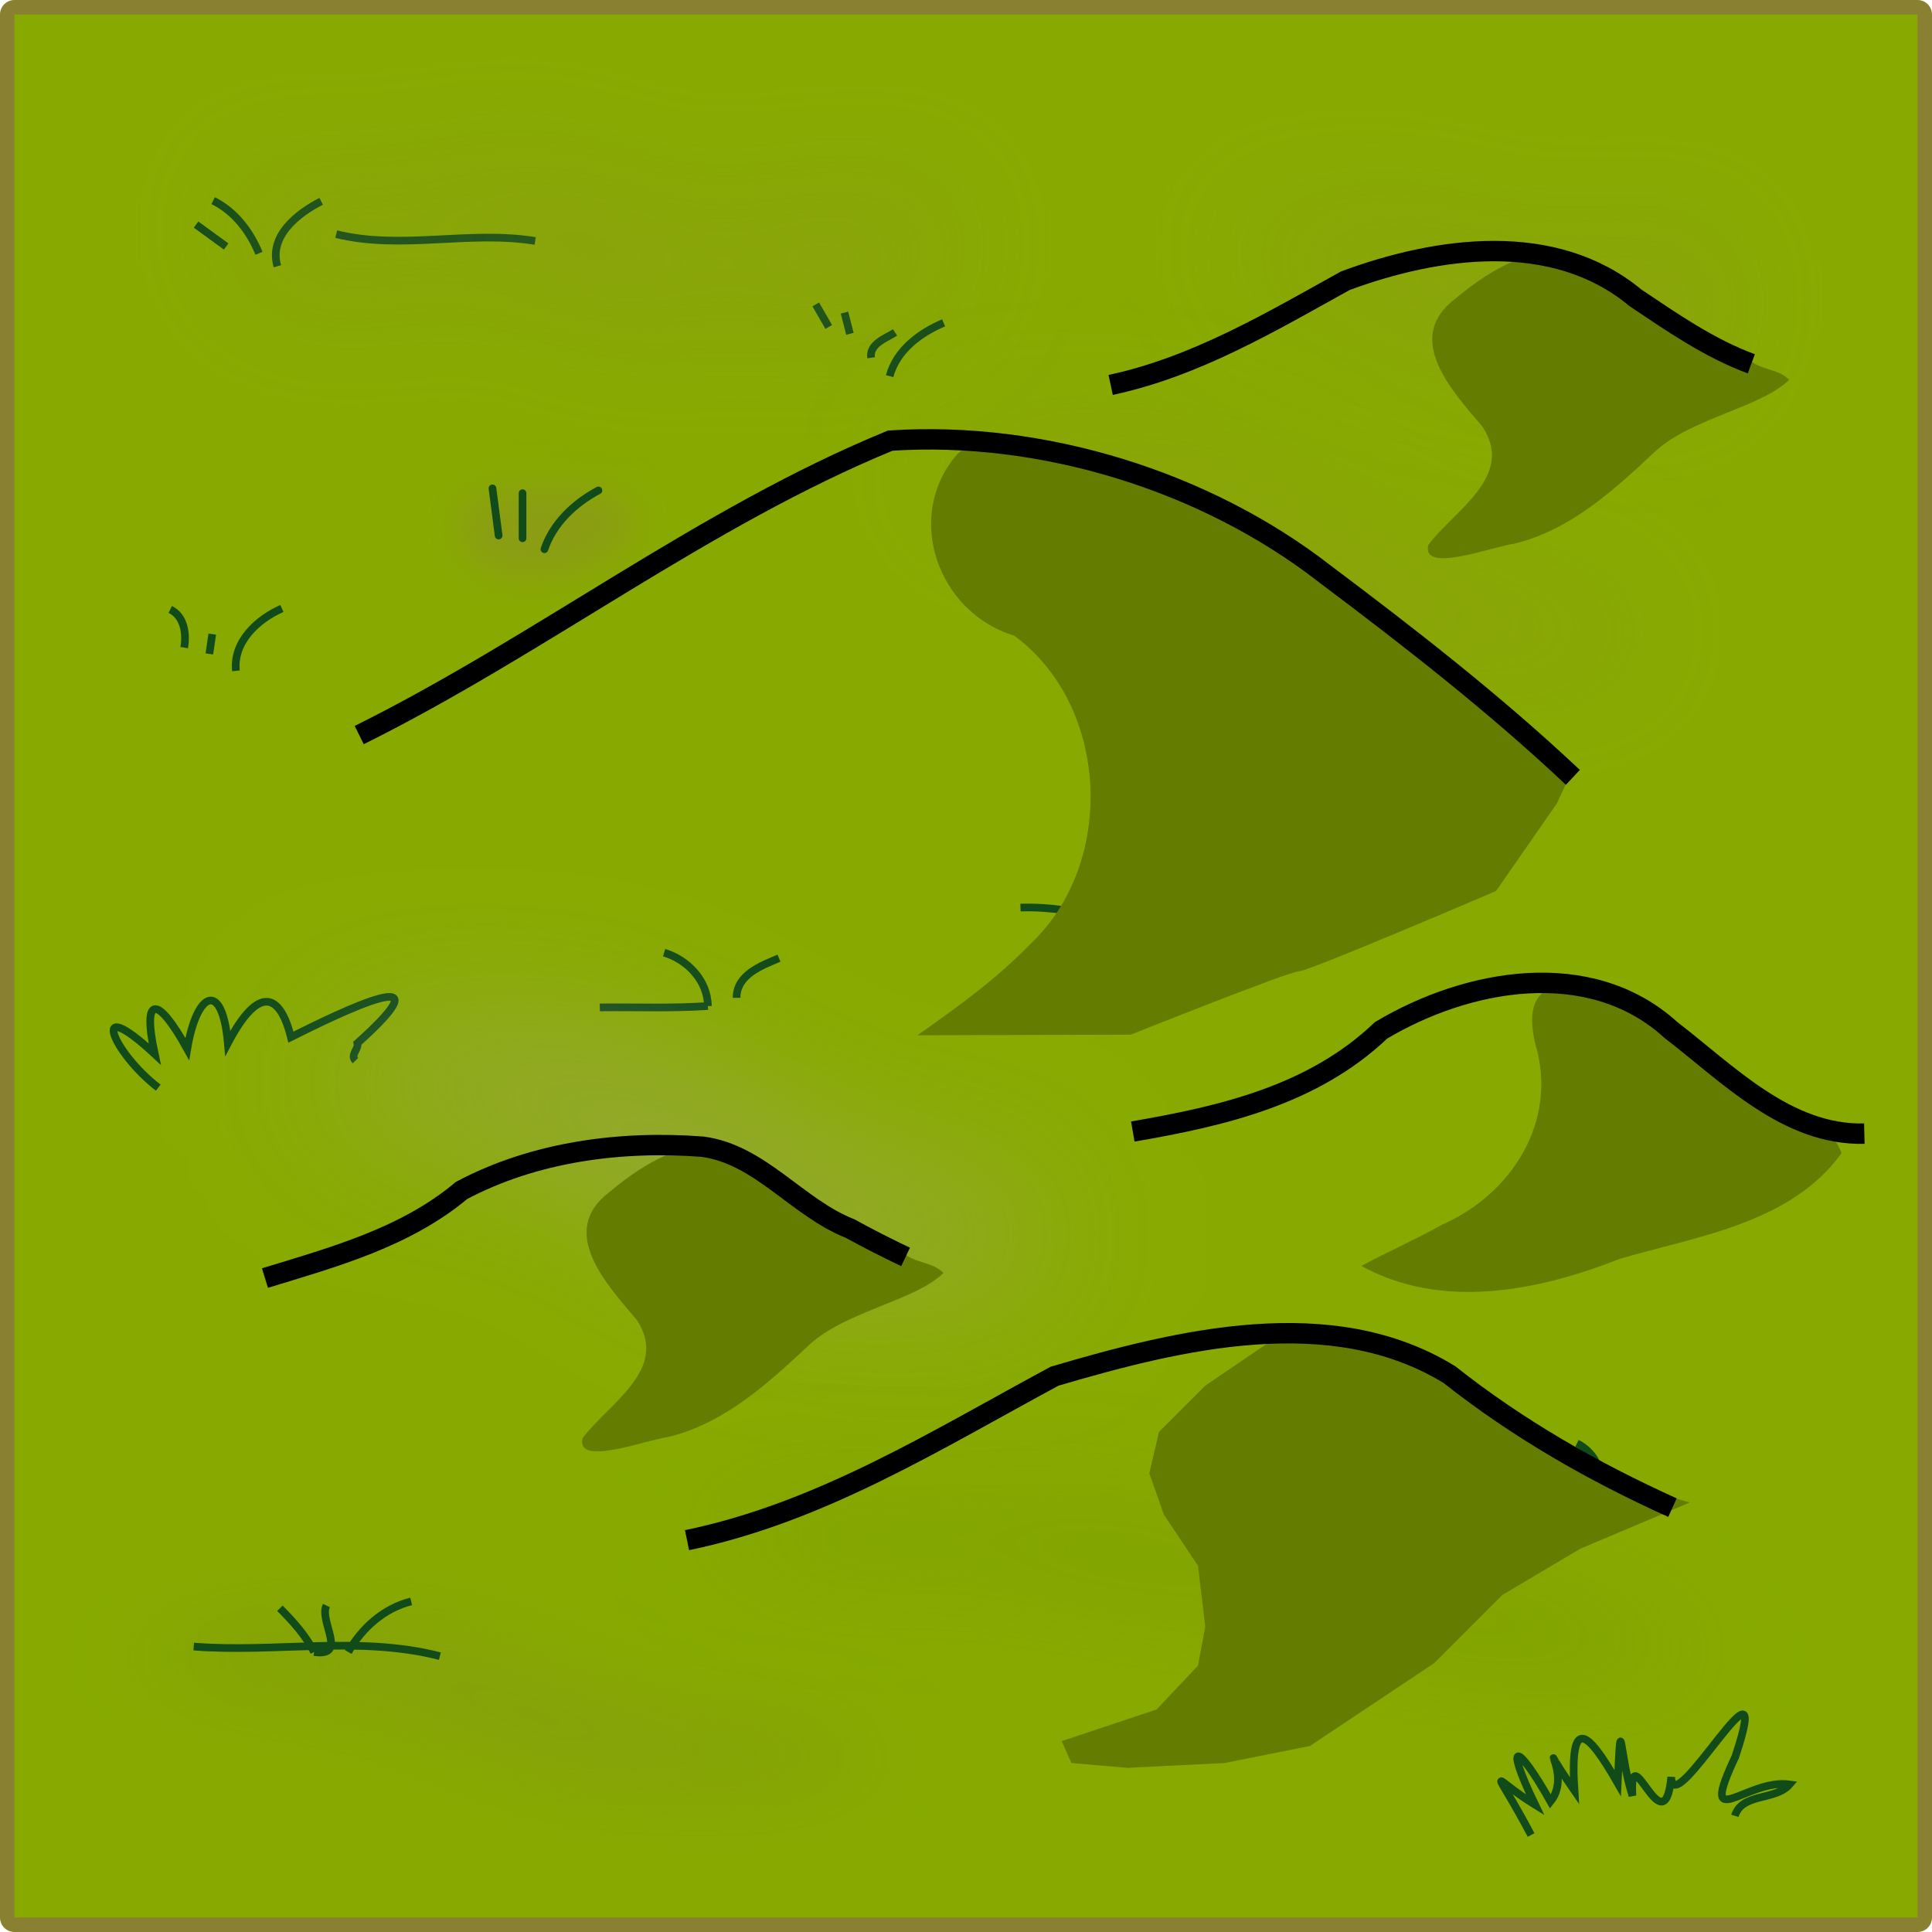
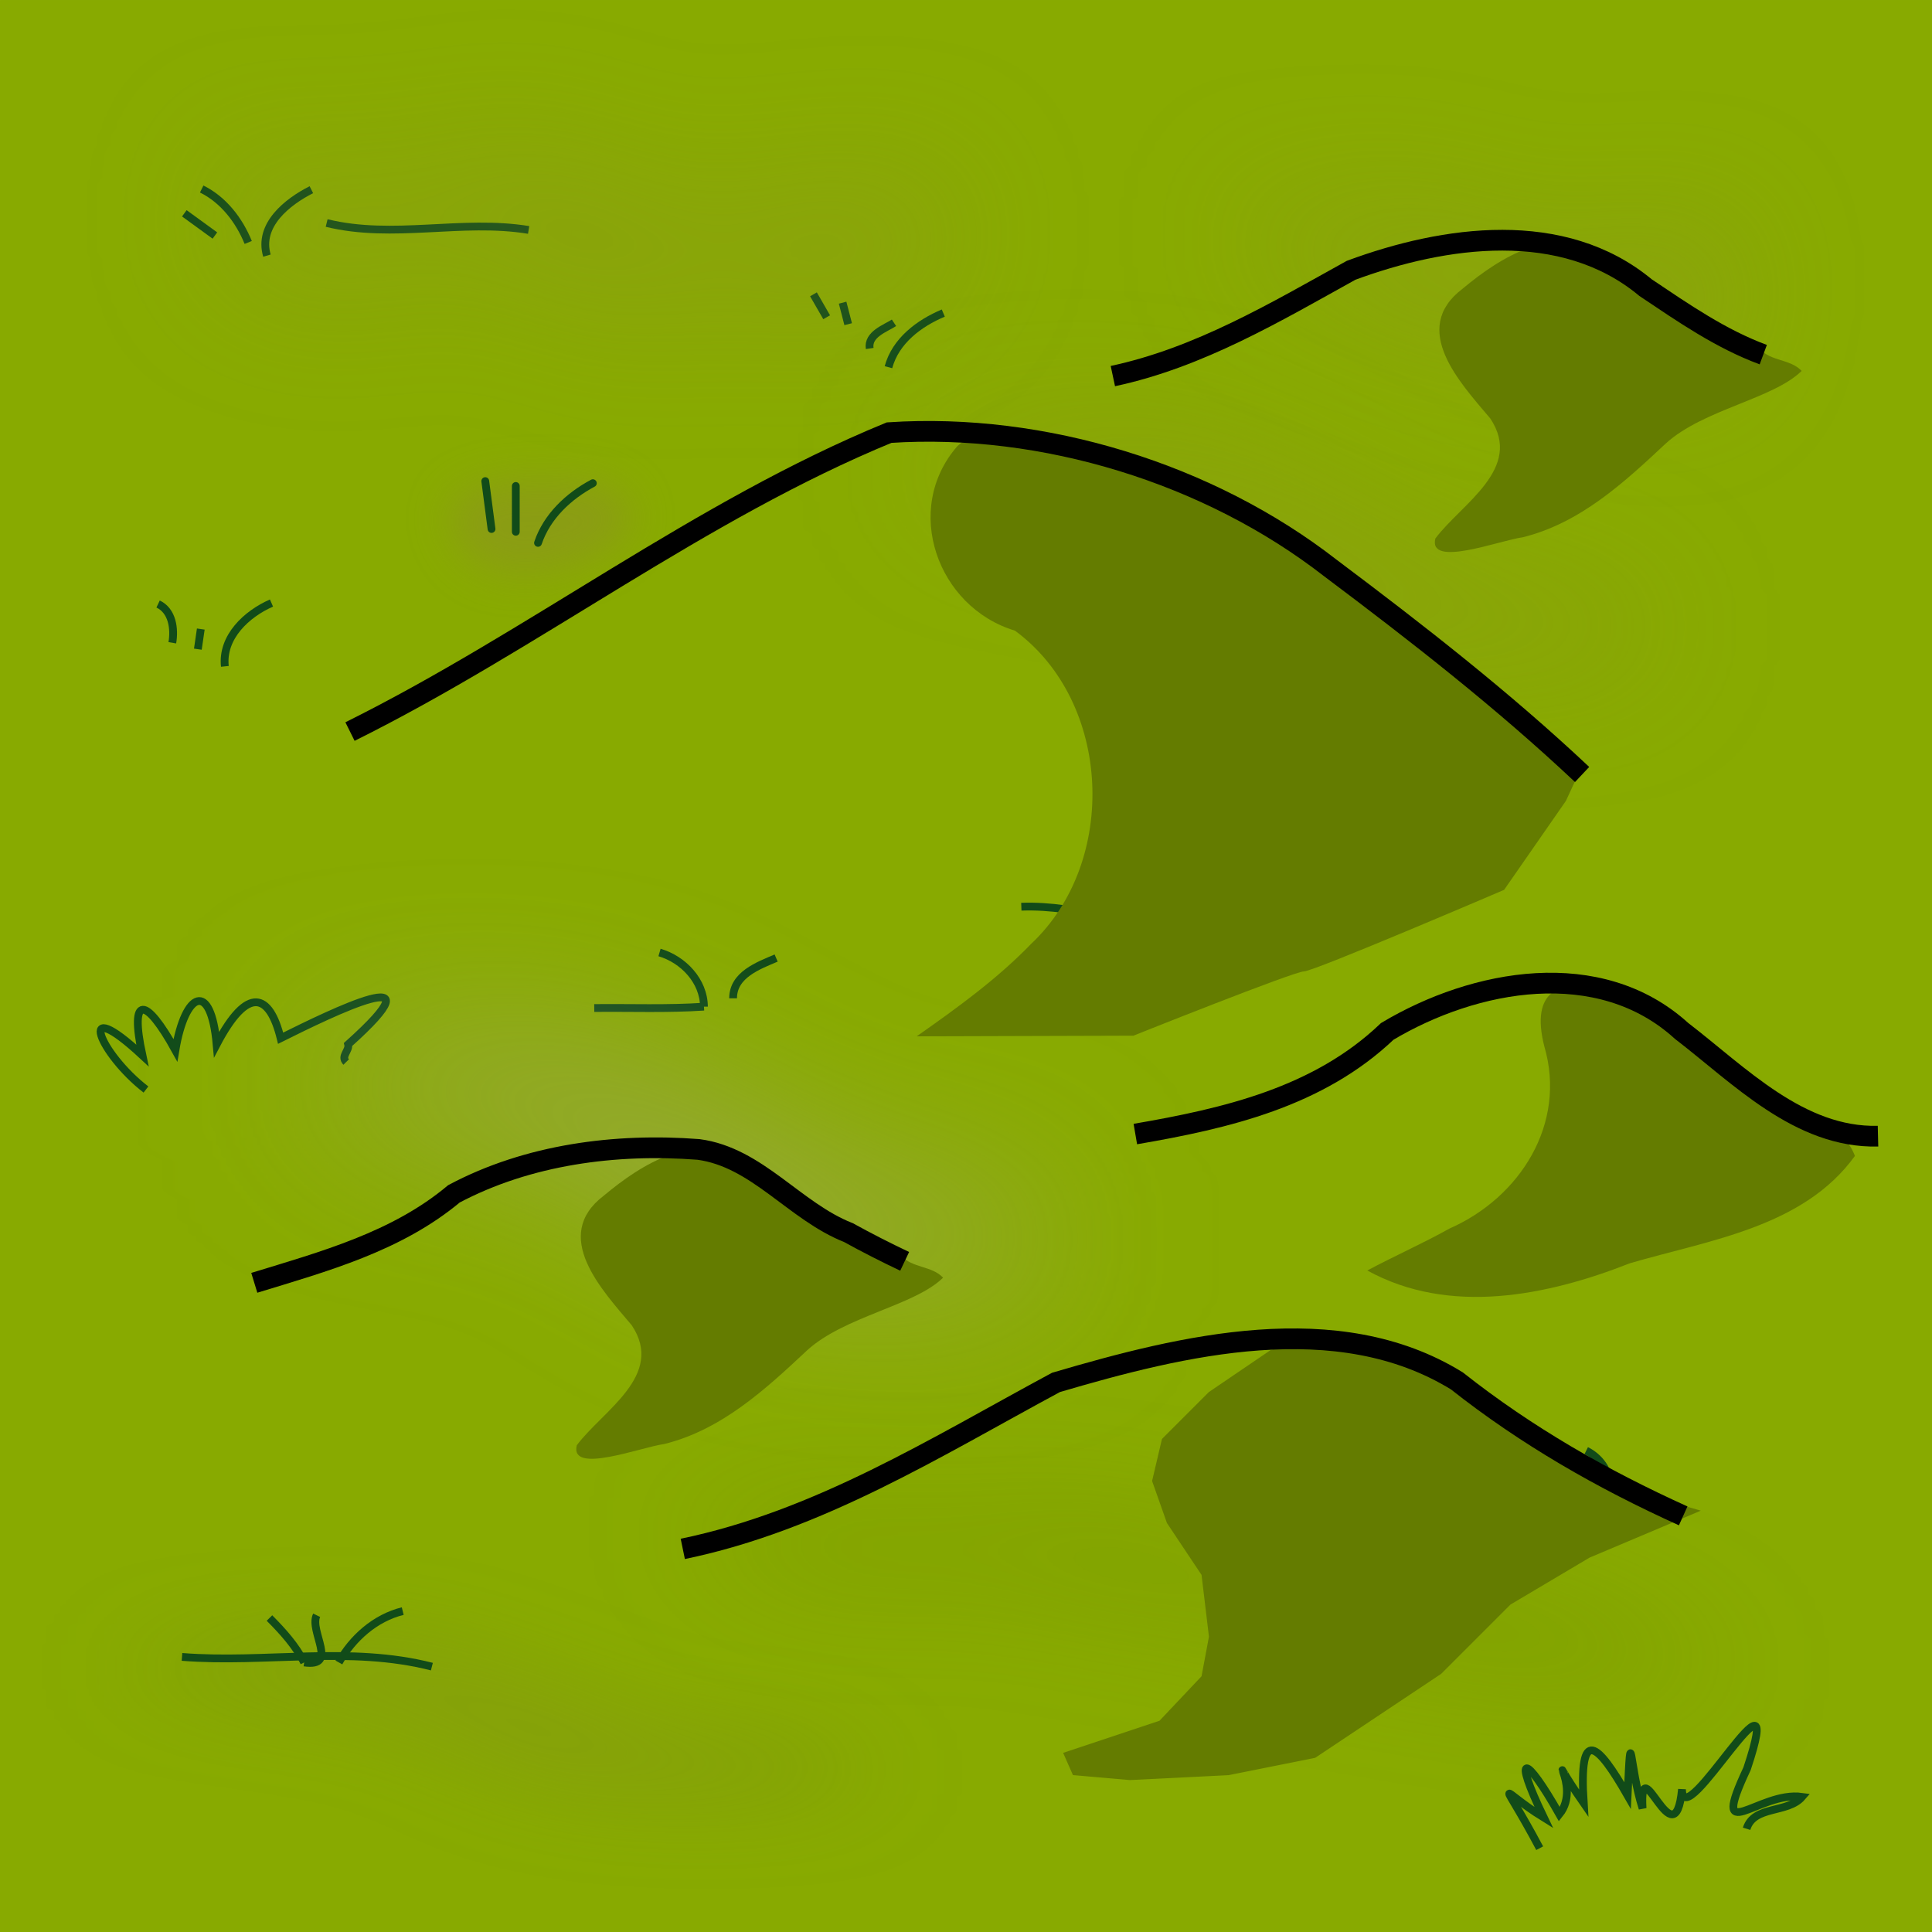
- <svg xmlns="http://www.w3.org/2000/svg" width="252.277" height="252.277" viewBox="0 0 66.748 66.748" version="1.1" id="svg834">
+ <svg xmlns="http://www.w3.org/2000/svg" width="248.498" height="248.498" viewBox="0 0 65.748 65.748" version="1.1" id="svg834">
  <defs id="defs828">
-     <filter height="2.11" y="-0.555" width="1.462" x="-0.231" id="filter2129" style="color-interpolation-filters:sRGB">
+     <filter height="2.064" y="-0.532" width="1.542" x="-0.271" id="filter2129" style="color-interpolation-filters:sRGB">
      <feGaussianBlur id="feGaussianBlur2131" stdDeviation="0.708" />
    </filter>
    <filter height="2.529" y="-0.765" width="1.437" x="-0.218" id="filter2593" style="color-interpolation-filters:sRGB">
      <feGaussianBlur id="feGaussianBlur2595" stdDeviation="2.361" />
    </filter>
    <filter height="2.483" y="-0.741" width="1.45" x="-0.225" id="filter2597" style="color-interpolation-filters:sRGB">
      <feGaussianBlur id="feGaussianBlur2599" stdDeviation="2.361" />
    </filter>
    <filter height="3.393" y="-1.197" width="1.395" x="-0.197" id="filter2601" style="color-interpolation-filters:sRGB">
      <feGaussianBlur id="feGaussianBlur2603" stdDeviation="2.361" />
    </filter>
    <filter height="3.142" y="-1.071" width="1.533" x="-0.267" id="filter2613" style="color-interpolation-filters:sRGB">
      <feGaussianBlur id="feGaussianBlur2615" stdDeviation="2.361" />
    </filter>
    <filter height="2.514" y="-0.757" width="1.399" x="-0.199" id="filter3900" style="color-interpolation-filters:sRGB">
      <feGaussianBlur id="feGaussianBlur3902" stdDeviation="2.834" />
    </filter>
    <filter height="2.759" y="-0.88" width="1.533" x="-0.267" id="filter3976" style="color-interpolation-filters:sRGB">
      <feGaussianBlur id="feGaussianBlur3978" stdDeviation="2.801" />
    </filter>
  </defs>
-   <g id="layer1" transform="translate(209.9538,-109.5544)">
+   <g id="layer1" transform="translate(209.4538,-110.0544)">
    <g transform="translate(-277.9567,13.87063)" id="layer1-9">
-       <rect ry="0" y="96.184" x="68.503" height="65.748" width="65.748" id="rect826" style="opacity:1;fill:#88aa00;fill-opacity:1;stroke:#898032;stroke-width:1;stroke-linecap:round;stroke-linejoin:round;stroke-miterlimit:4;stroke-dasharray:none;stroke-opacity:1;paint-order:stroke fill markers" />
+       <rect ry="0" y="96.184" x="68.503" height="65.748" width="65.748" id="rect826" style="opacity:1;fill:#88aa00;fill-opacity:1;stroke:none;stroke-width:1;stroke-linecap:round;stroke-linejoin:round;stroke-miterlimit:4;stroke-dasharray:none;stroke-opacity:1;paint-order:stroke fill markers" />
      <path id="path828" d="m 99.597,111.697 c 4.283,-0.633 9.108,-1.291 12.887,1.352 3.268,1.598 6.67,4.037 10.506,3.212 2.735,0.051 1.559,3.574 -0.7,2.188 -4.292,0.388 -9.026,-0.2 -12.273,-3.288 -3.06,-2.222 -8.224,-1.045 -10.651,-3.29 l 0.232,-0.174 z" style="opacity:0.337;fill:#8d8a2f;fill-opacity:1;stroke:none;stroke-width:0.265px;stroke-linecap:butt;stroke-linejoin:miter;stroke-opacity:1;filter:url(#filter2597)" />
      <path id="path1093" d="m 84.383,115.052 c 1.698,1.864 8.066,-0.692 4.691,-2.384 -1.533,-0.223 -7.129,-0.652 -4.691,2.384 z" style="opacity:0.427;fill:#8e8b2e;fill-opacity:1;stroke:none;stroke-width:0.265px;stroke-linecap:butt;stroke-linejoin:miter;stroke-opacity:1;filter:url(#filter2129)" />
      <path id="path1078" d="m 85.017,112.556 c 0.071,0.543 0.142,1.087 0.213,1.63" style="fill:none;fill-opacity:1;stroke:#114b19;stroke-width:0.265;stroke-linecap:round;stroke-linejoin:miter;stroke-miterlimit:4;stroke-dasharray:none;stroke-opacity:1" />
      <path id="path1080" d="m 86.056,112.722 c 0,0.52 0,1.039 0,1.559" style="fill:none;fill-opacity:1;stroke:#114b19;stroke-width:0.265;stroke-linecap:round;stroke-linejoin:miter;stroke-miterlimit:4;stroke-dasharray:none;stroke-opacity:1" />
      <path id="path1082" d="m 86.812,114.659 c 0.304,-0.902 1.043,-1.593 1.866,-2.032" style="fill:none;fill-opacity:1;stroke:#114b19;stroke-width:0.265;stroke-linecap:round;stroke-linejoin:miter;stroke-miterlimit:4;stroke-dasharray:none;stroke-opacity:1" />
      <path transform="matrix(0.9063631,0,0,0.6488001,11.57936,54.99994)" style="opacity:0.337;fill:#8d8a2f;fill-opacity:1;stroke:#114b19;stroke-width:0.265px;stroke-linecap:butt;stroke-linejoin:miter;stroke-opacity:1;filter:url(#filter2593)" d="m 68.861,150.451 c 3.967,-0.394 8.326,-1.494 11.908,0.918 3.416,1.207 6.242,4.15 10.093,3.708 2.604,-0.453 5.955,2.56 1.505,2.003 -4.421,0.363 -9.091,0.545 -12.482,-2.918 -3.277,-1.793 -7.029,-1.993 -10.576,-2.76 -0.518,0.168 -1.072,-0.753 -0.448,-0.952 z" id="path1769" />
      <path id="path1675" d="m 103.26,127.04 c 3.96,-0.142 7.799,3.009 11.721,1.114 0.346,-0.108 0.692,-0.216 1.041,-0.312" style="fill:none;stroke:#114b19;stroke-width:0.265;stroke-linecap:butt;stroke-linejoin:miter;stroke-miterlimit:4;stroke-dasharray:none;stroke-opacity:1" />
      <path id="path1689" d="m 74.696,152.57 c 2.831,0.223 5.715,-0.385 8.504,0.331" style="fill:none;stroke:#114b19;stroke-width:0.265;stroke-linecap:butt;stroke-linejoin:miter;stroke-miterlimit:4;stroke-dasharray:none;stroke-opacity:1" />
      <path id="path1691" d="m 77.673,151.247 c 0.451,0.454 0.89,0.936 1.181,1.512" style="fill:none;stroke:#114b19;stroke-width:0.265;stroke-linecap:butt;stroke-linejoin:miter;stroke-miterlimit:4;stroke-dasharray:none;stroke-opacity:1" />
      <path id="path1693" d="m 79.279,151.153 c -0.263,0.539 0.763,1.778 -0.425,1.606" style="fill:none;stroke:#114b19;stroke-width:0.265;stroke-linecap:butt;stroke-linejoin:miter;stroke-miterlimit:4;stroke-dasharray:none;stroke-opacity:1" />
      <path id="path1695" d="m 80.035,152.759 c 0.465,-0.829 1.238,-1.517 2.173,-1.748" style="fill:none;stroke:#114b19;stroke-width:0.265;stroke-linecap:butt;stroke-linejoin:miter;stroke-miterlimit:4;stroke-dasharray:none;stroke-opacity:1" />
      <path id="path1703" d="m 90.947,128.598 c 0.806,0.236 1.507,0.969 1.512,1.843" style="fill:none;stroke:#114b19;stroke-width:0.265;stroke-linecap:butt;stroke-linejoin:miter;stroke-miterlimit:4;stroke-dasharray:none;stroke-opacity:1" />
      <path id="path1705" d="m 94.916,128.787 c -0.602,0.258 -1.466,0.567 -1.465,1.37" style="fill:none;stroke:#114b19;stroke-width:0.265;stroke-linecap:butt;stroke-linejoin:miter;stroke-miterlimit:4;stroke-dasharray:none;stroke-opacity:1" />
      <path id="path1707" d="m 88.726,130.488 c 1.244,-0.014 2.49,0.037 3.733,-0.047" style="fill:none;stroke:#114b19;stroke-width:0.265;stroke-linecap:butt;stroke-linejoin:miter;stroke-miterlimit:4;stroke-dasharray:none;stroke-opacity:1" />
      <path id="path1709" d="m 73.883,116.739 c 0.49,0.232 0.565,0.848 0.484,1.319" style="fill:none;stroke:#114b19;stroke-width:0.265;stroke-linecap:butt;stroke-linejoin:miter;stroke-miterlimit:4;stroke-dasharray:none;stroke-opacity:1" />
      <path id="path1711" d="m 75.336,117.591 c -0.033,0.228 -0.067,0.456 -0.1,0.685" style="fill:none;stroke:#114b19;stroke-width:0.265;stroke-linecap:butt;stroke-linejoin:miter;stroke-miterlimit:4;stroke-dasharray:none;stroke-opacity:1" />
      <path id="path1713" d="m 77.742,116.706 c -0.841,0.368 -1.694,1.152 -1.587,2.155" style="fill:none;stroke:#114b19;stroke-width:0.265;stroke-linecap:butt;stroke-linejoin:miter;stroke-miterlimit:4;stroke-dasharray:none;stroke-opacity:1" />
      <path id="path1723" d="m 121.764,145.965 c 0.106,0.178 0.529,0.89 0.635,1.069" style="fill:none;stroke:#114b19;stroke-width:0.265;stroke-linecap:butt;stroke-linejoin:miter;stroke-miterlimit:4;stroke-dasharray:none;stroke-opacity:1" />
      <path id="path1725" d="m 122.484,145.551 c 0.444,0.219 0.809,0.685 0.768,1.203" style="fill:none;stroke:#114b19;stroke-width:0.265;stroke-linecap:butt;stroke-linejoin:miter;stroke-miterlimit:4;stroke-dasharray:none;stroke-opacity:1" />
      <path id="path1739" d="m 110.399,120.915 c 0.107,0.146 0.53,0.737 0.635,0.885" style="fill:none;stroke:#114b19;stroke-width:0.265;stroke-linecap:butt;stroke-linejoin:miter;stroke-miterlimit:4;stroke-dasharray:none;stroke-opacity:1" />
      <path id="path1741" d="m 111.769,120.815 c 0.342,0.258 0.441,0.722 0.484,1.119" style="fill:none;stroke:#114b19;stroke-width:0.265;stroke-linecap:butt;stroke-linejoin:miter;stroke-miterlimit:4;stroke-dasharray:none;stroke-opacity:1" />
      <path id="path1743" d="m 114.876,120.381 c -0.845,0.325 -1.652,0.978 -1.854,1.904" style="fill:none;stroke:#114b19;stroke-width:0.265;stroke-linecap:butt;stroke-linejoin:miter;stroke-miterlimit:4;stroke-dasharray:none;stroke-opacity:1" />
      <path id="path1751" d="m 96.186,106.2 c 0.076,0.131 0.375,0.651 0.449,0.78" style="fill:none;stroke:#114b19;stroke-width:0.265;stroke-linecap:butt;stroke-linejoin:miter;stroke-miterlimit:4;stroke-dasharray:none;stroke-opacity:1" />
      <path id="path1753" d="m 97.178,106.484 c 0.032,0.122 0.158,0.61 0.189,0.732" style="fill:none;stroke:#114b19;stroke-width:0.265;stroke-linecap:butt;stroke-linejoin:miter;stroke-miterlimit:4;stroke-dasharray:none;stroke-opacity:1" />
      <path id="path1755" d="m 98.926,107.169 c -0.291,0.191 -0.9,0.388 -0.827,0.874" style="fill:none;stroke:#114b19;stroke-width:0.265;stroke-linecap:butt;stroke-linejoin:miter;stroke-miterlimit:4;stroke-dasharray:none;stroke-opacity:1" />
      <path id="path1757" d="m 100.604,106.838 c -0.817,0.343 -1.625,0.943 -1.866,1.842" style="fill:none;stroke:#114b19;stroke-width:0.265;stroke-linecap:butt;stroke-linejoin:miter;stroke-miterlimit:4;stroke-dasharray:none;stroke-opacity:1" />
      <path id="path1759" d="m 74.776,103.443 c 0.174,0.126 0.867,0.63 1.04,0.756" style="fill:none;stroke:#114b19;stroke-width:0.265;stroke-linecap:butt;stroke-linejoin:miter;stroke-miterlimit:4;stroke-dasharray:none;stroke-opacity:1" />
      <path id="path1761" d="m 75.367,102.616 c 0.744,0.368 1.275,1.064 1.583,1.819" style="fill:none;stroke:#114b19;stroke-width:0.265;stroke-linecap:butt;stroke-linejoin:miter;stroke-miterlimit:4;stroke-dasharray:none;stroke-opacity:1" />
      <path id="path1763" d="m 79.099,102.639 c -0.813,0.413 -1.818,1.2 -1.512,2.244" style="fill:none;stroke:#114b19;stroke-width:0.265;stroke-linecap:butt;stroke-linejoin:miter;stroke-miterlimit:4;stroke-dasharray:none;stroke-opacity:1" />
      <path id="path1765" d="m 79.619,103.773 c 2.261,0.556 4.597,-0.138 6.874,0.236" style="fill:none;stroke:#114b19;stroke-width:0.265;stroke-linecap:butt;stroke-linejoin:miter;stroke-miterlimit:4;stroke-dasharray:none;stroke-opacity:1" />
      <path id="path2355" d="m 128.228,155.637 -3.307,-1.701 c 0,0 -4.252,-1.323 -4.819,-1.134 -0.567,0.189 -6.048,-0.85 -6.426,-0.85 -0.378,0 -4.063,-1.89 -4.441,-1.89 -0.378,0 -3.591,-0.661 -3.969,-0.472 -0.378,0.189 -6.237,0.378 -6.237,0.378 l -4.252,-1.323 v 1.512 l 1.89,1.89 c 0,0 1.89,0.095 2.457,0.095 0.567,0 2.079,-0.189 2.74,-0.189 0.661,0 4.28,-0.633 5.764,0.945 1.484,1.578 2.74,-0.095 3.496,0 0.756,0.095 2.164,1.812 2.164,1.812 0,0 2.75,-0.111 3.6,0.267 0.85,0.378 2.929,1.039 3.307,1.039 0.378,0 2.835,0.283 3.496,0.567 0.661,0.283 3.307,0.945 3.78,1.039 0.472,0.095 1.417,-0.567 1.417,-0.567 z" style="opacity:0.337;fill:#668000;fill-opacity:1;stroke:none;stroke-width:0.265px;stroke-linecap:butt;stroke-linejoin:miter;stroke-opacity:1;filter:url(#filter3900)" transform="matrix(0.9499109,0,0,0.7187056,3.532128,40.45531)" />
      <path transform="matrix(0.910773,0,0,1.051354,9.176932,-5.348179)" id="path2357" d="m 89.58,103.287 c 0,0 -4.158,-1.512 -4.536,-1.512 -0.378,0 -6.237,0.85 -6.709,1.039 -0.472,0.189 -3.969,-0.661 -3.969,-0.661 l -1.606,0.945 0.472,1.606 4.725,1.039 c 0,0 3.685,-1.134 3.969,-1.134 0.283,0 1.701,0.378 2.079,0.472 0.378,0.095 3.591,1.323 4.063,1.417 0.472,0.095 3.496,-0.472 3.969,-0.472 0.472,0 5.141,0.456 5.141,0.456 l 4.308,-1.874 -0.661,-1.795 c 0,0 -5.859,0 -6.331,0.189 -0.472,0.189 -2.646,0.567 -2.646,0.567 z" style="opacity:0.337;fill:#908d35;fill-opacity:1;stroke:none;stroke-width:0.265px;stroke-linecap:butt;stroke-linejoin:miter;stroke-opacity:1;filter:url(#filter2601)" />
      <path transform="matrix(0.8649903,0,0,1,14.78607,0)" id="path2359" d="m 114.527,103.665 3.307,-0.283 c 0,0 4.252,1.323 4.63,1.417 0.378,0.095 7.938,-0.661 7.938,-0.661 l 0.378,1.701 c 0,0 -1.228,2.835 -1.701,2.835 -0.472,0 -4.819,-0.945 -5.575,-0.945 -0.756,0 -5.764,-0.661 -6.142,-0.945 -0.378,-0.283 -2.457,-1.039 -3.402,-1.039 -0.945,0 -4.441,-1.89 -4.441,-1.89 0,0 2.457,-0.378 2.929,-0.283 0.472,0.095 2.079,0.095 2.079,0.095 z" style="opacity:0.337;fill:#908d35;fill-opacity:1;stroke:none;stroke-width:0.265px;stroke-linecap:butt;stroke-linejoin:miter;stroke-opacity:1;filter:url(#filter2613)" />
      <path id="path3500" d="m 120.9,159.08 c -1.368,-2.577 -1.444,-2.02 0.142,-1.04 -1.096,-2.273 -0.628,-2.167 0.528,-0.115 0.817,-1.011 -0.718,-2.601 0.828,-0.378 -0.17,-2.654 0.473,-2.043 1.494,-0.26 0.126,-2.741 0.051,-0.979 0.509,0.436 -0.12,-2.201 1.095,1.869 1.342,-0.648 0.014,1.661 3.635,-4.98 2.214,-0.701 -1.301,2.773 0.381,0.748 1.874,0.958 -0.489,0.571 -1.642,0.284 -1.89,1.087" style="fill:none;stroke:#114b19;stroke-width:0.265px;stroke-linecap:butt;stroke-linejoin:miter;stroke-opacity:1" />
      <path id="path3512" d="m 73.47,133.261 c -1.579,-1.216 -2.44,-3.31 -0.121,-1.161 -0.448,-2.08 0.112,-2.006 1.123,-0.175 0.331,-1.99 1.207,-2.391 1.403,-0.2 1.062,-2.025 1.803,-1.725 2.178,-0.21 1.732,-0.862 5.593,-2.746 2.298,0.21 0.052,0.207 -0.261,0.404 -0.067,0.601" style="fill:none;stroke:#114b19;stroke-width:0.265px;stroke-linecap:butt;stroke-linejoin:miter;stroke-opacity:1" />
      <path style="opacity:0.616;fill:#aca793;fill-opacity:1;stroke:none;stroke-width:0.265px;stroke-linecap:butt;stroke-linejoin:miter;stroke-opacity:1;filter:url(#filter3976)" d="m 78.883,132.544 c 4.283,-0.633 9.108,-1.291 12.887,1.352 3.268,1.598 6.67,4.037 10.506,3.212 2.735,0.051 1.559,3.574 -0.7,2.188 -4.292,0.388 -9.026,-0.2 -12.273,-3.288 -3.06,-2.222 -8.224,-1.045 -10.651,-3.29 l 0.232,-0.174 z" id="path3526" />
    </g>
    <path style="fill:#647c00;fill-opacity:1;stroke:none;stroke-width:0.532px;stroke-linecap:butt;stroke-linejoin:miter;stroke-opacity:1" d="m -176.871,125.235 c -1.877,2.143 -0.687,5.485 1.957,6.281 3.299,2.425 3.525,7.861 0.557,10.653 -1.161,1.203 -2.539,2.196 -3.902,3.153 l 7.375,-0.022 c 0,0 5.467,-2.187 5.804,-2.187 0.336,0 6.813,-2.776 6.813,-2.776 l 2.103,-3.028 0.505,-1.093 -4.71,-4.037 -3.869,-3.028 -3.28,-1.85 -4.71,-1.682 -4.205,-0.757 z" id="path925" />
    <path style="fill:#647c00;fill-opacity:1;stroke:none;stroke-width:0.433px;stroke-linecap:butt;stroke-linejoin:miter;stroke-opacity:1" d="m -162.925,153.29 c 2.798,1.541 6.127,0.862 8.939,-0.246 2.69,-0.787 5.9,-1.221 7.657,-3.652 -0.712,-1.864 -3.95,-1.708 -5.012,-3.735 -1.424,-1.418 -6.526,-3.826 -5.56,-0.001 0.775,2.638 -0.821,5.15 -3.226,6.208 -0.915,0.511 -1.875,0.933 -2.799,1.428 z" id="path987" />
    <path style="fill:#647c00;fill-opacity:1;stroke:none;stroke-width:0.433px;stroke-linecap:butt;stroke-linejoin:miter;stroke-opacity:1" d="m -149.562,121.934 c -2.024,-0.686 -3.573,-2.201 -5.321,-3.29 -1.719,-0.95 -3.489,0.142 -4.803,1.24 -1.809,1.376 -0.059,3.214 0.95,4.414 1.137,1.708 -0.985,2.898 -1.871,4.082 -0.251,1.007 2.182,0.064 2.98,-0.043 1.951,-0.484 3.444,-1.862 4.864,-3.193 1.276,-1.158 3.655,-1.514 4.621,-2.467 -0.38,-0.407 -1.046,-0.324 -1.419,-0.742 z" id="path999" />
    <path style="fill:#647c00;fill-opacity:1;stroke:none;stroke-width:0.433px;stroke-linecap:butt;stroke-linejoin:miter;stroke-opacity:1" d="m -173.274,169.706 3.28,-1.093 1.43,-1.514 0.252,-1.346 -0.252,-2.103 -1.178,-1.766 -0.505,-1.43 0.336,-1.43 1.598,-1.598 2.103,-1.43 1.935,-0.589 1.85,0.421 1.682,1.009 1.598,1.178 2.103,1.178 1.598,0.673 1.85,1.009 2.019,0.589 -3.785,1.598 -2.692,1.598 -2.355,2.355 -4.29,2.86 -2.944,0.589 -3.364,0.168 -1.935,-0.168 z" id="path1006" />
    <path id="path1013" d="m -178.78,152.792 c -2.024,-0.686 -3.573,-2.201 -5.321,-3.29 -1.719,-0.95 -3.489,0.142 -4.803,1.24 -1.809,1.376 -0.059,3.214 0.95,4.414 1.137,1.708 -0.985,2.898 -1.871,4.082 -0.251,1.007 2.182,0.064 2.98,-0.043 1.951,-0.484 3.444,-1.862 4.864,-3.193 1.276,-1.158 3.655,-1.514 4.621,-2.467 -0.38,-0.407 -1.046,-0.324 -1.419,-0.742 z" style="fill:#647c00;fill-opacity:1;stroke:none;stroke-width:0.433px;stroke-linecap:butt;stroke-linejoin:miter;stroke-opacity:1" />
    <path style="fill:none;fill-opacity:1;stroke:#000000;stroke-width:0.705;stroke-linecap:butt;stroke-linejoin:miter;stroke-miterlimit:4;stroke-dasharray:none;stroke-opacity:1" d="m -186.218,162.765 c 4.643,-0.961 8.628,-3.474 12.701,-5.666 4.294,-1.264 9.566,-2.561 13.641,-0.052 2.373,1.874 4.949,3.348 7.703,4.594" id="path983" />
    <path id="path1015" d="m -200.8,153.71 c 2.38,-0.729 4.846,-1.398 6.794,-3.028 2.523,-1.34 5.502,-1.727 8.322,-1.511 1.998,0.266 3.269,2.107 5.103,2.83 0.628,0.346 1.267,0.671 1.914,0.978" style="fill:none;fill-opacity:1;stroke:#000000;stroke-width:0.705;stroke-linecap:butt;stroke-linejoin:miter;stroke-miterlimit:4;stroke-dasharray:none;stroke-opacity:1" />
    <path style="fill:none;fill-opacity:1;stroke:#000000;stroke-width:0.705;stroke-linecap:butt;stroke-linejoin:miter;stroke-miterlimit:4;stroke-dasharray:none;stroke-opacity:1" d="m -170.817,148.647 c 3.097,-0.531 6.229,-1.258 8.574,-3.494 2.974,-1.776 7.216,-2.562 10.012,-0.018 1.973,1.515 4.011,3.65 6.688,3.585" id="path933" />
    <path style="fill:none;fill-opacity:1;stroke:#000000;stroke-width:0.705;stroke-linecap:butt;stroke-linejoin:miter;stroke-miterlimit:4;stroke-dasharray:none;stroke-opacity:1" d="m -197.543,134.95 c 6.262,-3.109 11.892,-7.521 18.347,-10.173 5.255,-0.346 10.89,1.394 15.02,4.61 2.953,2.217 5.872,4.491 8.563,7.024" id="path917" />
    <path style="fill:none;fill-opacity:1;stroke:#000000;stroke-width:0.705;stroke-linecap:butt;stroke-linejoin:miter;stroke-miterlimit:4;stroke-dasharray:none;stroke-opacity:1" d="m -171.582,122.853 c 2.938,-0.628 5.531,-2.172 8.107,-3.6 3.184,-1.178 7.209,-1.75 10.022,0.59 1.276,0.855 2.554,1.744 4.005,2.28" id="path950" />
  </g>
</svg>
